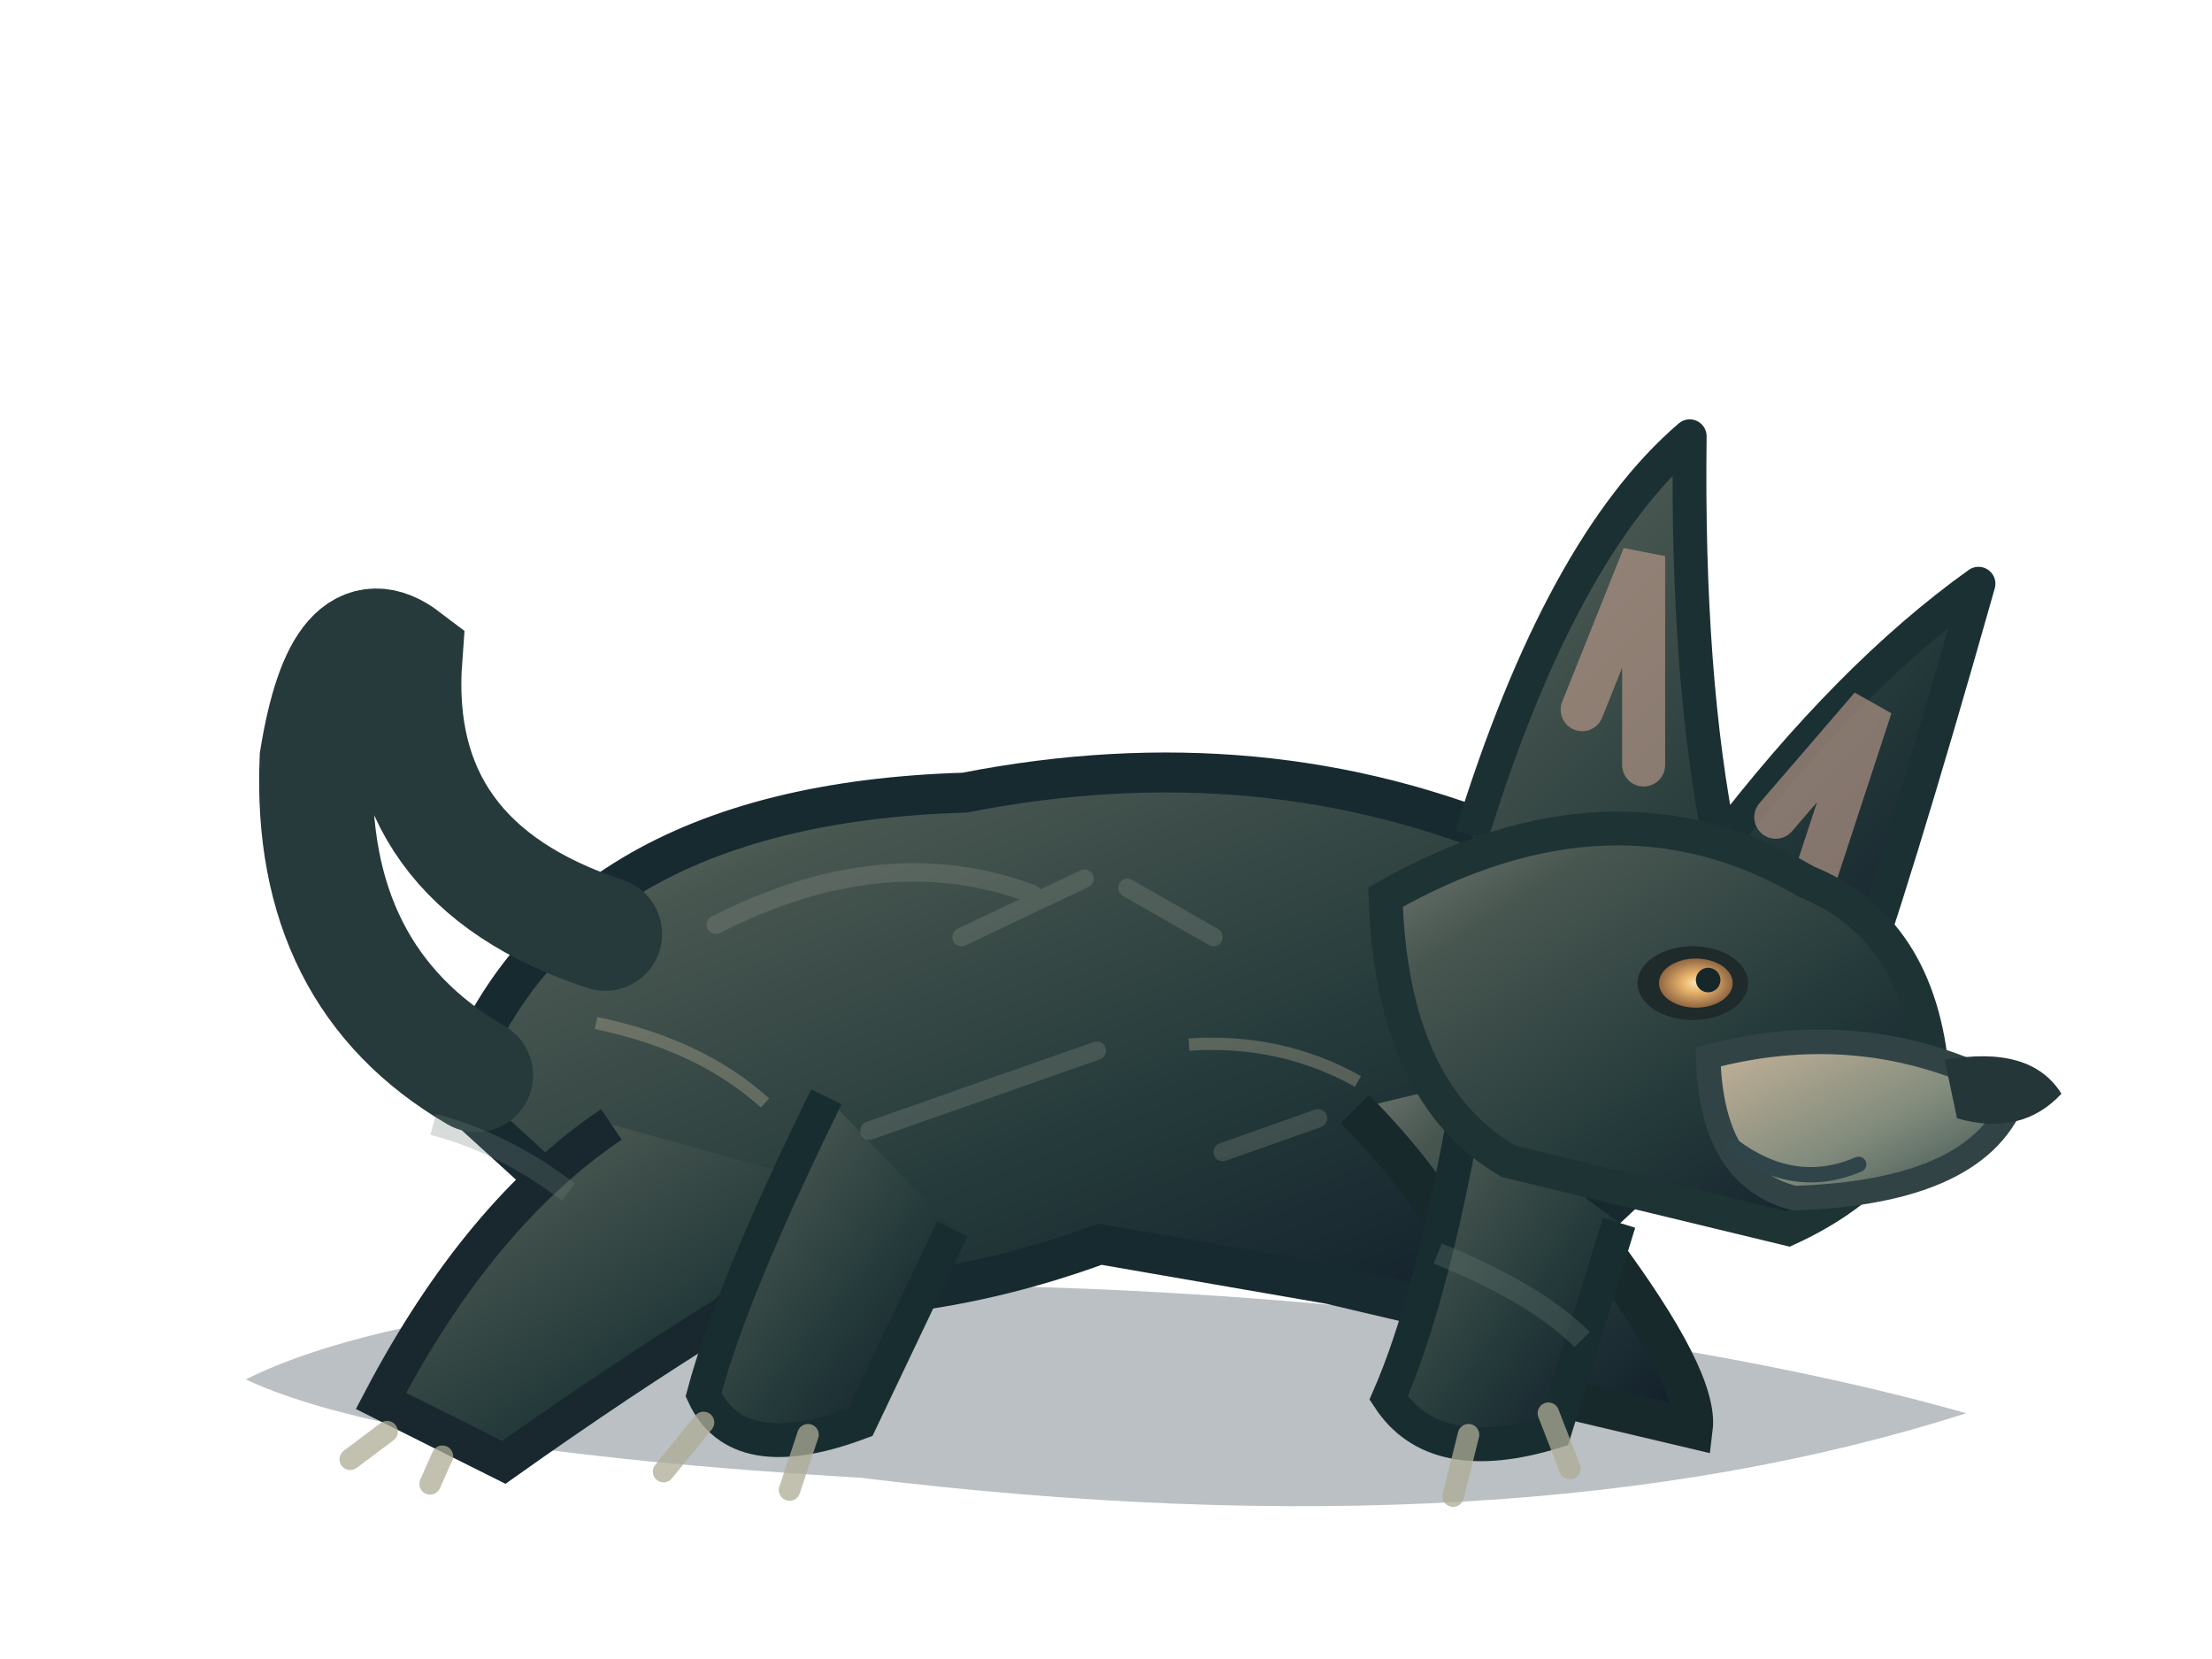
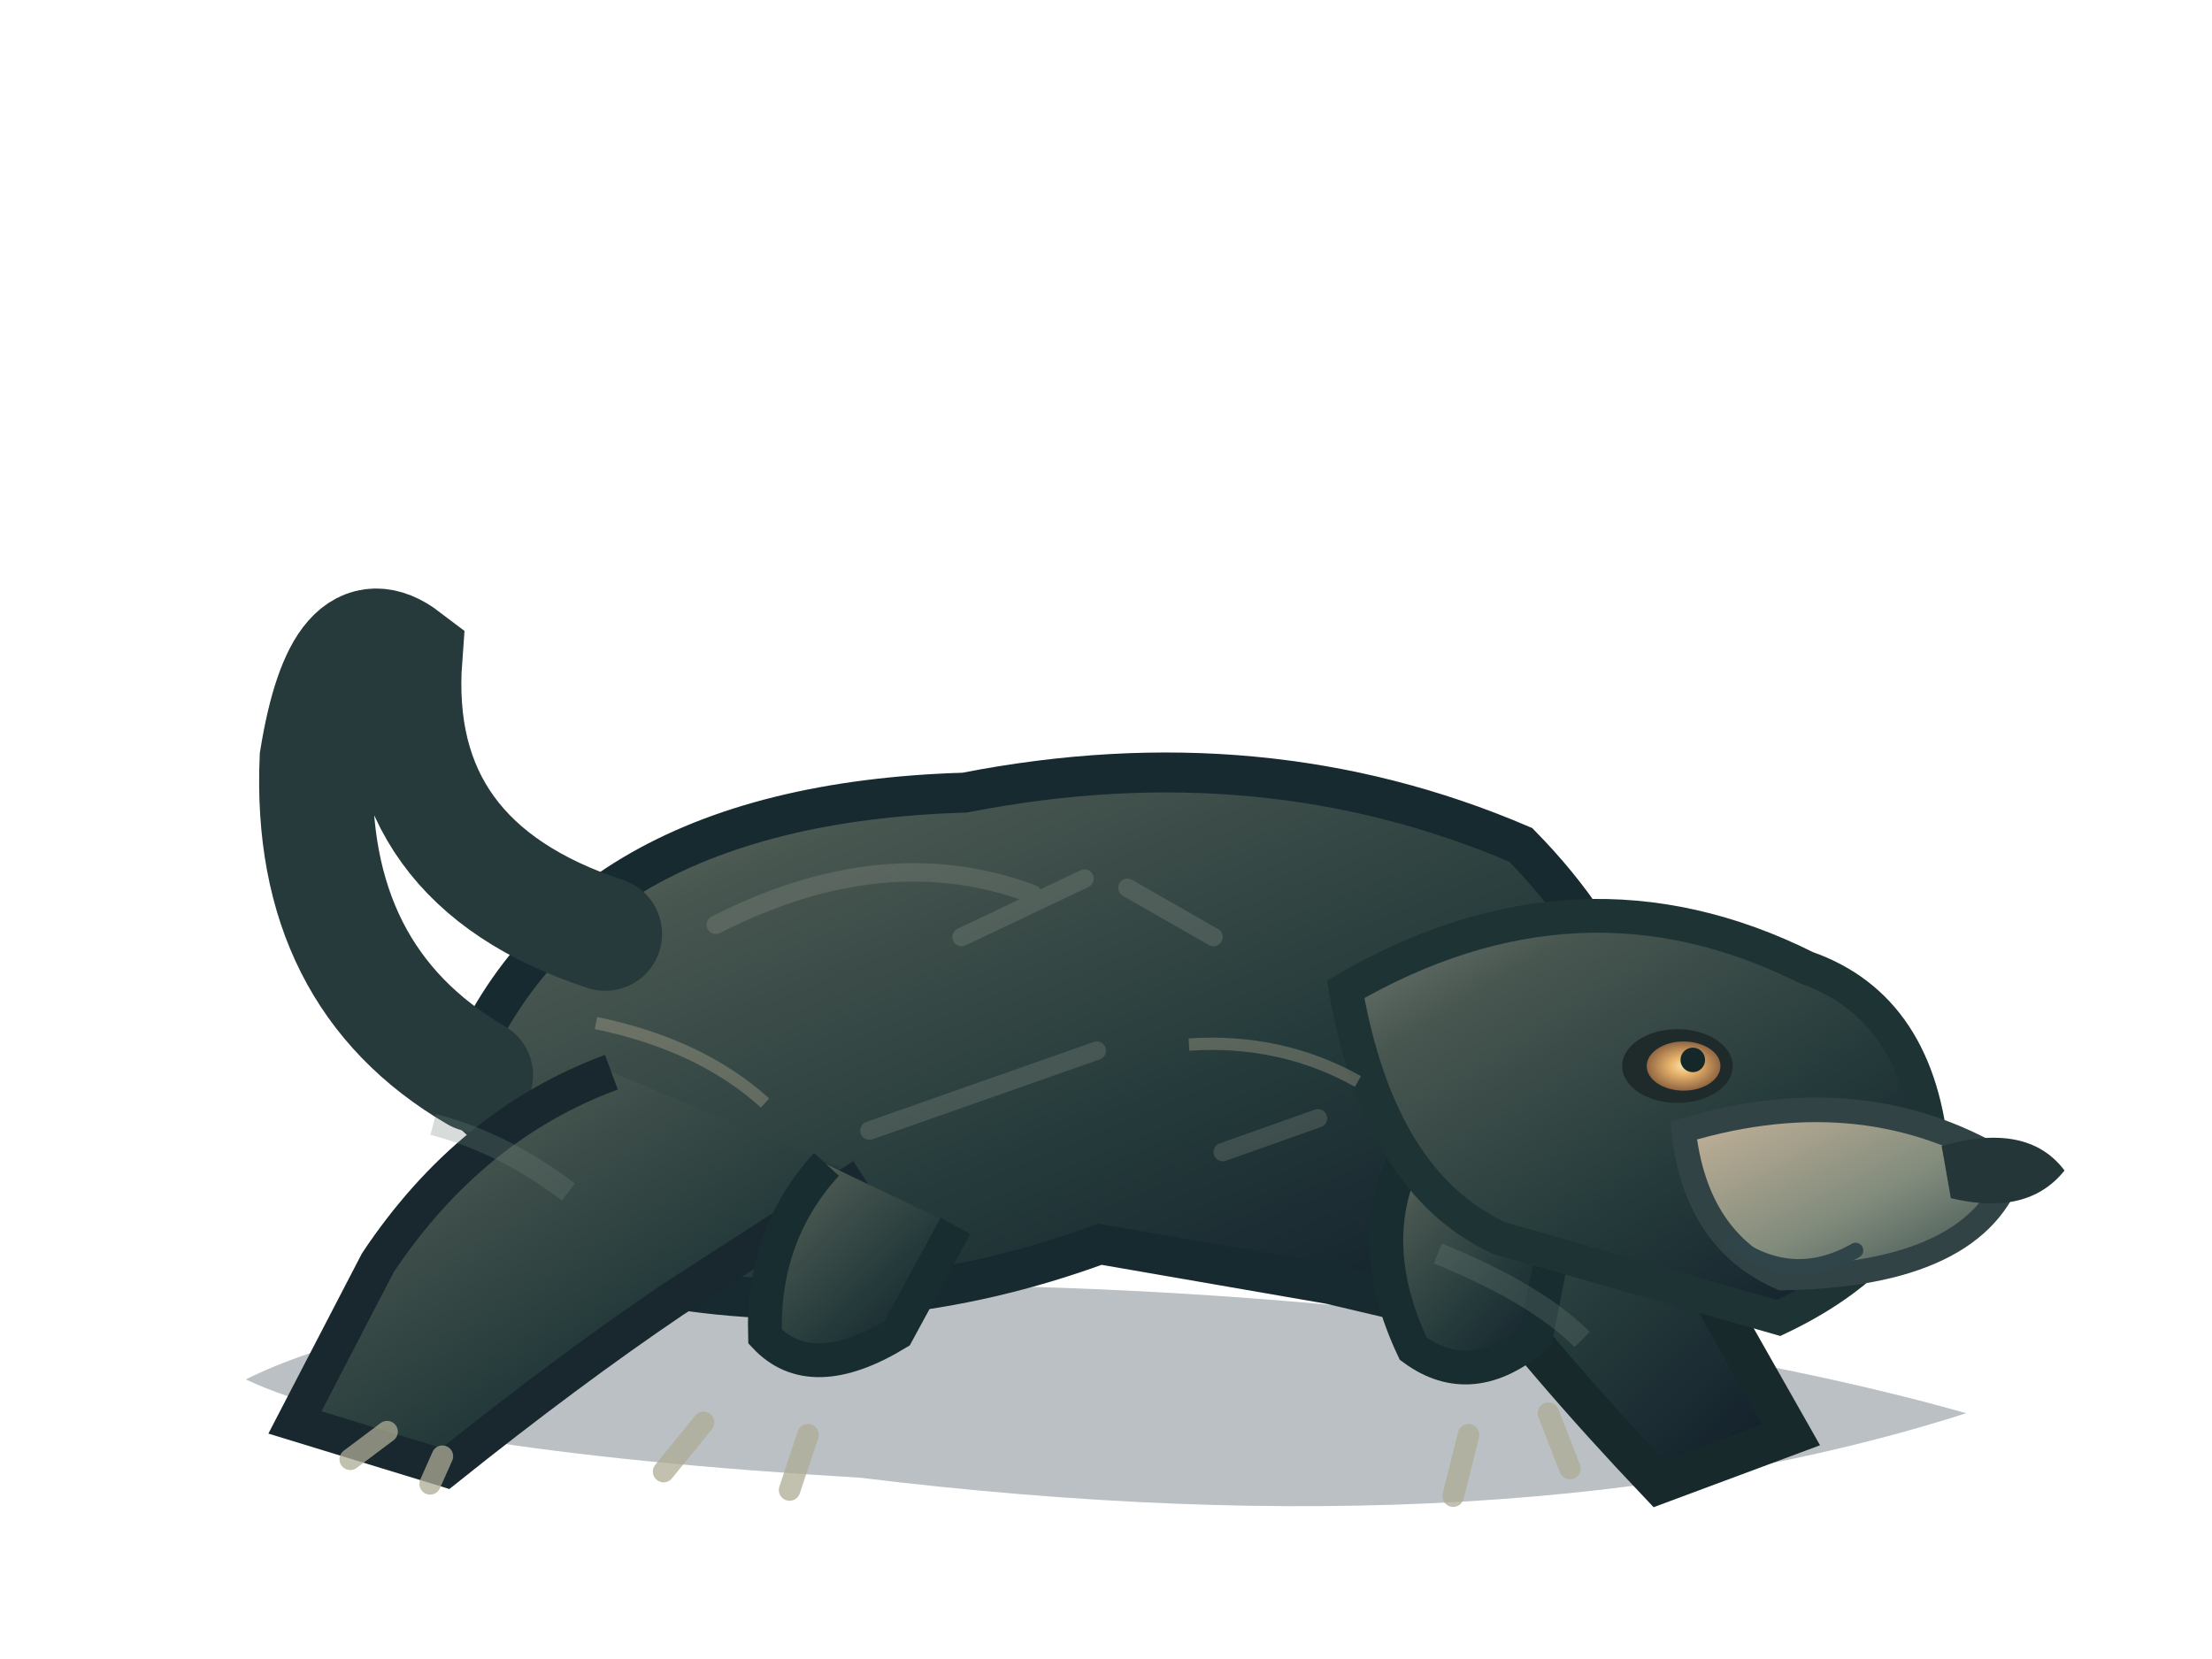
<svg xmlns="http://www.w3.org/2000/svg" width="720" height="540" viewBox="0 0 720 540">
  <defs>
    <linearGradient id="fur" x1="0" y1="0" x2="0.9" y2="1">
      <stop stop-color="#737c74" />
      <stop offset=".22" stop-color="#485650" />
      <stop offset=".62" stop-color="#253b3b" />
      <stop offset="1" stop-color="#121f2a" />
    </linearGradient>
    <linearGradient id="chest" x1="0" y1="0" x2="1" y2="1">
      <stop stop-color="#c7b49b" />
      <stop offset=".55" stop-color="#818b7c" />
      <stop offset="1" stop-color="#344b4b" />
    </linearGradient>
    <radialGradient id="eye">
      <stop stop-color="#f7e4ae" />
      <stop offset=".36" stop-color="#e9b46b" />
      <stop offset="1" stop-color="#916743" />
    </radialGradient>
    <linearGradient id="shade" x1="0" y1="0" x2="0" y2="1">
      <stop stop-color="#394d4b" stop-opacity=".8" />
      <stop offset="1" stop-color="#081a28" stop-opacity=".04" />
    </linearGradient>
  </defs>
  <path d="M80 449C178 400 478 414 640 460Q493 507 280 481Q129 472 80 449Z" fill="#071d27" opacity=".28" />
  <path d="M148 357Q181 262 314 258Q411 239 495 275Q545 326 534 383L484 430L433 418L358 405Q287 431 216 419Z" fill="url(#fur)" stroke="#172a30" stroke-width="13" />
  <path d="M155 350Q100 318 103 247Q111 198 132 214Q127 281 197 304" fill="none" stroke="#26393b" stroke-width="37" stroke-linecap="round" />
-   <path d="M199 366Q156 395 124 456L164 476Q202 449 236 428L278 388" fill="url(#fur)" stroke="#18282e" stroke-width="12" />
-   <path d="M441 361Q480 400 496 452L551 465Q553 449 521 406L495 348" fill="url(#fur)" stroke="#18292c" stroke-width="13" />
-   <path d="M269 357Q238 420 229 454Q240 478 280 463L310 400" fill="url(#fur)" stroke="#182d30" stroke-width="11" />
-   <path d="M477 361Q466 423 452 455Q467 478 506 466L527 398" fill="url(#fur)" stroke="#182d30" stroke-width="11" />
+   <path d="M199 349Q153 366 123 411L96 463L145 478Q185 446 219 423L281 383" fill="url(#fur)" stroke="#18282e" stroke-width="12" />
+   <path d="M439 330Q507 352 545 400L583 467L540 483Q502 443 475 407L479 353" fill="url(#fur)" stroke="#18292c" stroke-width="13" />
+   <path d="M269 379Q248 402 249 435Q264 451 292 434L311 399" fill="url(#fur)" stroke="#182d30" stroke-width="11" />
+   <path d="M459 374Q443 403 460 439Q479 453 500 435L509 389" fill="url(#fur)" stroke="#182d30" stroke-width="11" />
  <path d="M126 466L114 475M144 474L140 483M229 463L216 479M263 467L257 485M478 467L473 487M504 460L511 478" fill="none" stroke="#aeac95" stroke-width="7" stroke-linecap="round" opacity=".75" />
-   <path d="M479 272Q508 178 550 142Q549 221 560 275Q602 220 644 190Q616 289 600 333" fill="url(#fur)" stroke="#1b3032" stroke-width="11" stroke-linejoin="round" />
-   <path d="M515 231L535 181L535 249M578 266L609 230L589 291" fill="none" stroke="#bc998a" stroke-width="14" stroke-linecap="round" opacity=".65" />
-   <path d="M451 292Q525 250 588 287Q625 302 629 350Q619 383 582 400L491 378Q453 356 451 292Z" fill="url(#fur)" stroke="#1e3334" stroke-width="11" />
-   <path d="M556 344Q609 330 656 356Q645 388 584 390Q557 383 556 344Z" fill="url(#chest)" stroke="#324345" stroke-width="8" />
-   <path d="M633 345Q661 340 671 356Q658 370 637 364Z" fill="#243638" />
-   <ellipse cx="551" cy="320" rx="18" ry="12" fill="#1f2a2b" />
-   <ellipse cx="552" cy="320" rx="12" ry="8" fill="url(#eye)" />
-   <circle cx="556" cy="319" r="4" fill="#16272a" />
-   <path d="M564 373Q584 388 605 379" fill="none" stroke="#304549" stroke-width="5" stroke-linecap="round" />
+   <path d="M438 322Q514 278 588 315Q625 328 629 377Q619 410 579 429L488 403Q449 385 438 322Z" fill="url(#fur)" stroke="#1e3334" stroke-width="11" />
+   <path d="M548 368Q608 350 655 380Q644 415 580 416Q552 404 548 368Z" fill="url(#chest)" stroke="#324345" stroke-width="8" />
+   <path d="M632 373Q660 365 672 381Q660 396 635 390Z" fill="#243638" />
+   <ellipse cx="546" cy="347" rx="18" ry="12" fill="#1f2a2b" />
+   <ellipse cx="548" cy="347" rx="12" ry="8" fill="url(#eye)" />
+   <circle cx="551" cy="345" r="4" fill="#16272a" />
+   <path d="M563 404Q583 419 604 407" fill="none" stroke="#304549" stroke-width="5" stroke-linecap="round" />
  <path d="M233 301Q288 273 336 291M313 305L353 286M367 289L395 305M283 368L357 342M398 375L429 364" stroke="#a2a89b" stroke-width="6" opacity=".23" fill="none" stroke-linecap="round" />
  <path d="M194 333Q228 340 249 359M387 340Q417 338 442 352" stroke="#d5c3a6" stroke-width="4" opacity=".30" fill="none" />
  <path d="M141 366Q164 372 185 388M468 408Q500 421 515 436" fill="none" stroke="#6f8279" stroke-width="7" opacity=".28" />
</svg>
